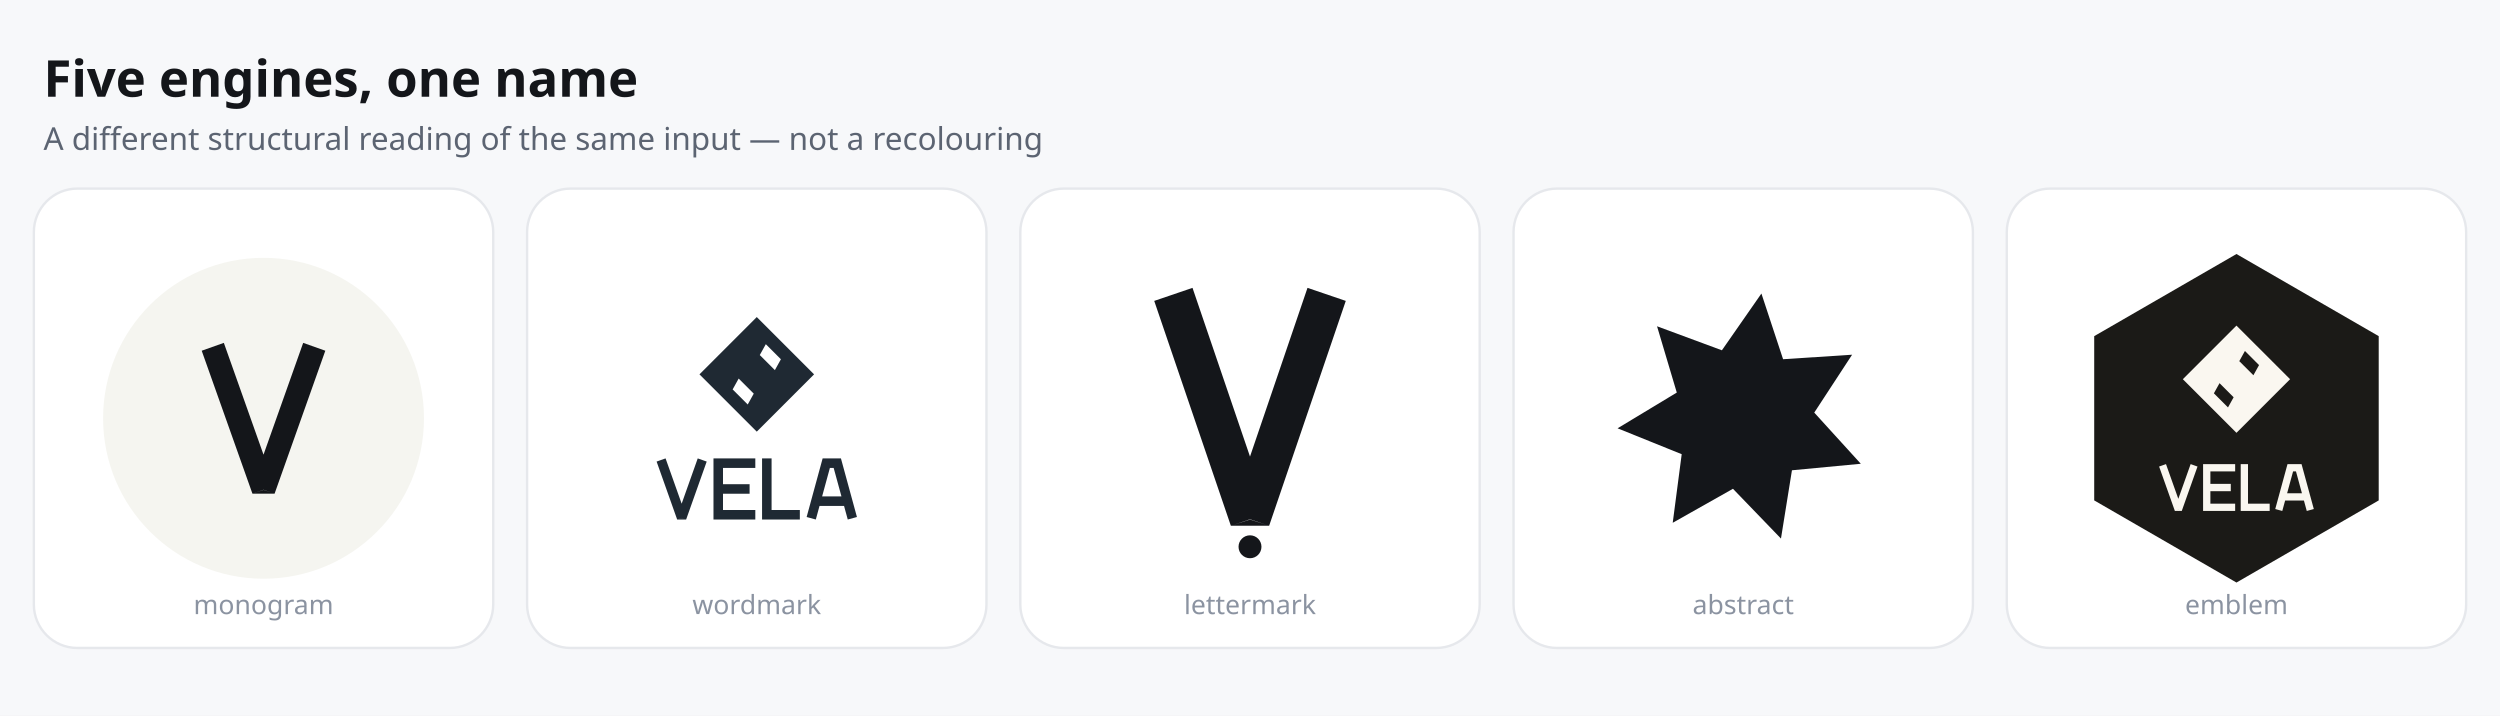
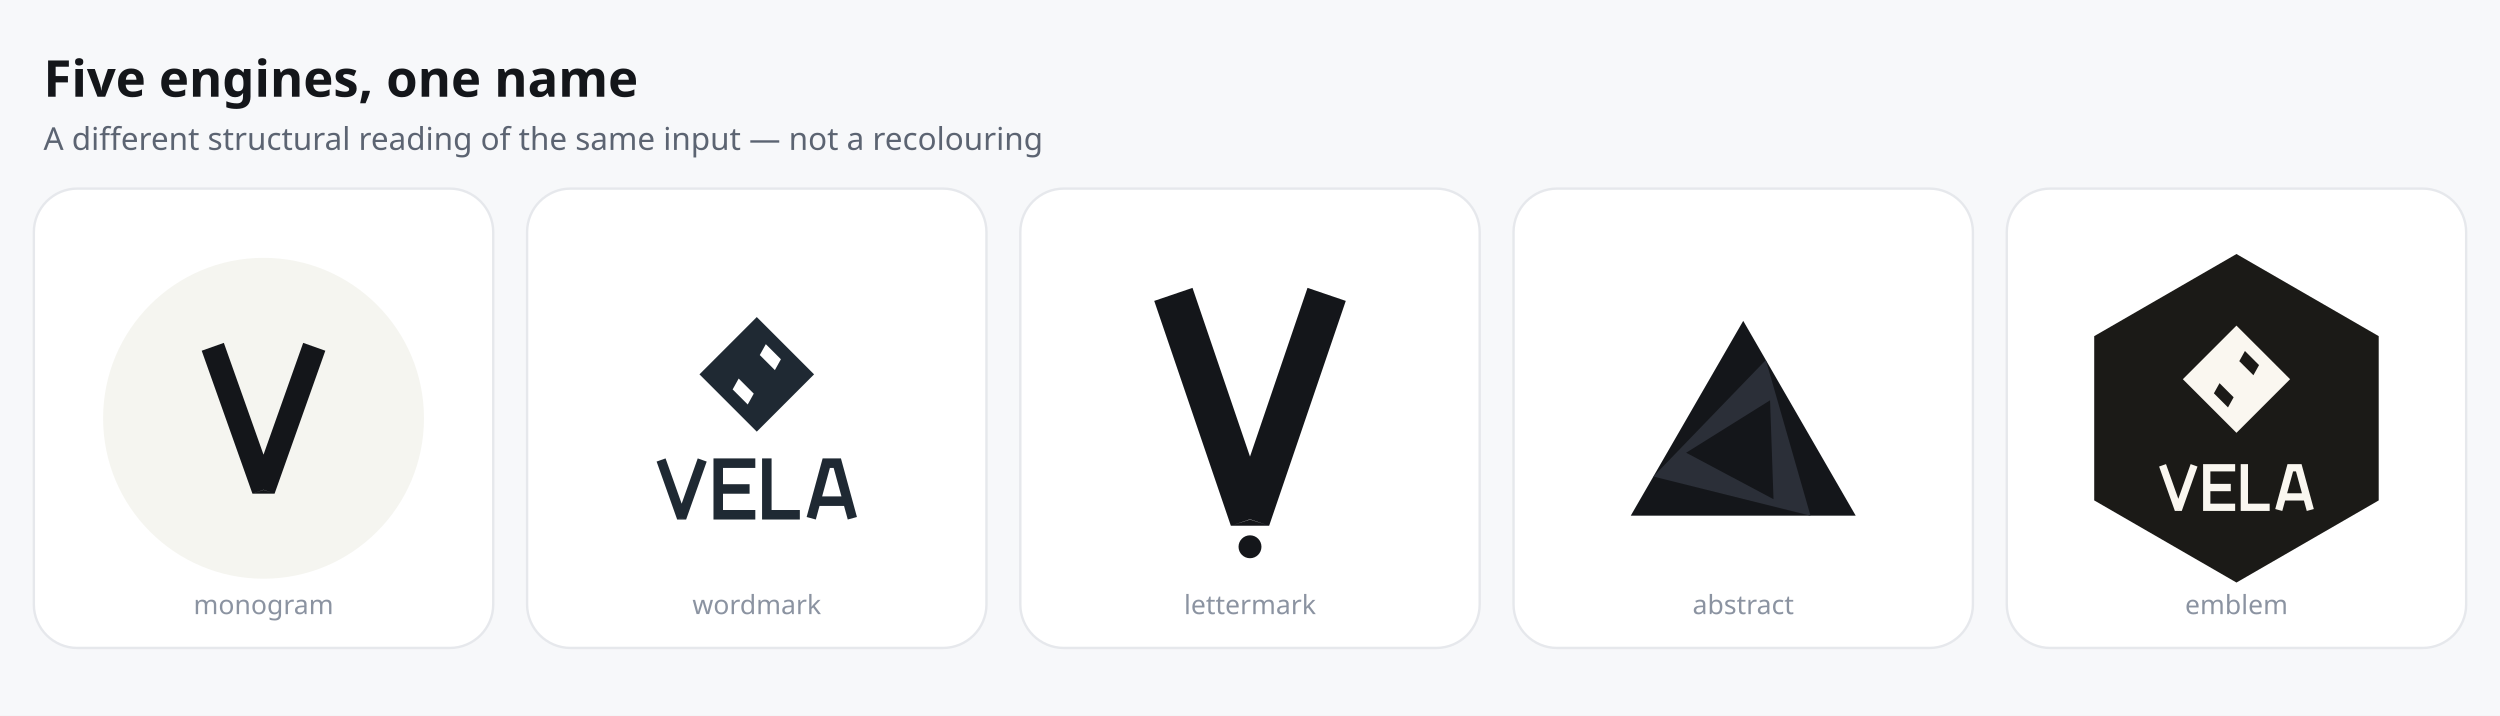
<svg xmlns="http://www.w3.org/2000/svg" viewBox="0 0 1034 296" width="1034" height="296" role="img" aria-label="Five engines, one name">
  <rect width="1034" height="296" fill="#f7f8fa" />
  <text x="18" y="40" font-family="ui-sans-serif, system-ui, sans-serif" font-size="21" font-weight="600" fill="#14161a">Five engines, one name</text>
  <text x="18" y="62" font-family="ui-sans-serif, system-ui, sans-serif" font-size="13" fill="#5c6472">A different structural reading of the same input — not a recolouring</text>
  <rect x="14" y="78" width="190" height="190" rx="18" fill="#ffffff" stroke="#e6e8ec" />
  <g transform="translate(30 94) scale(0.3085938)">
    <path d="M 40.96 256 C 40.96 137.24 137.24 40.96 256 40.96 C 374.76 40.96 471.04 137.24 471.04 256 C 471.04 374.76 374.76 471.04 256 471.04 C 137.24 471.04 40.96 374.76 40.96 256 Z M 71.07 256 C 71.07 358.14 153.86 440.93 256 440.93 C 358.14 440.93 440.93 358.14 440.93 256 C 440.93 153.86 358.14 71.07 256 71.07 C 153.86 71.07 71.07 153.86 71.07 256 Z M 71.07 256 C 71.07 153.86 153.86 71.07 256 71.07 C 358.14 71.07 440.93 153.86 440.93 256 C 440.93 358.14 358.14 440.93 256 440.93 C 153.86 440.93 71.07 358.14 71.07 256 Z" fill="#f5f5f0" />
    <path d="M173.12 165.45L241.13 357.08L270.79 346.55L202.79 154.92ZM309.13 154.92L241.13 346.55L270.79 357.08L338.8 165.45ZM241.04 357.07L270.88 357.07L255.96 352.05Z" fill="#14161a" />
  </g>
  <text x="109" y="254" text-anchor="middle" font-family="ui-sans-serif, system-ui, sans-serif" font-size="11" fill="#8b93a1">monogram</text>
  <rect x="218" y="78" width="190" height="190" rx="18" fill="#ffffff" stroke="#e6e8ec" />
  <g transform="translate(234 94) scale(0.3085938)">
    <path d="M256 120.32L332.8 197.12L256 273.92L179.2 197.12ZM223.66 176.9L243.87 156.69L251.96 171.25L231.75 191.46ZM288.34 176.9L268.13 156.69L260.04 171.25L280.25 191.46ZM223.66 217.33L243.87 237.54L251.96 222.98L231.75 202.77ZM288.34 217.33L268.13 237.54L260.04 222.98L280.25 202.77Z" fill="#1f2933" />
    <path d="M121.75 314.02L149.31 391.68L161.33 387.42L133.77 309.76ZM176.87 309.76L149.31 387.42L161.33 391.68L188.89 314.02ZM149.27 391.68L161.36 391.68L155.32 389.65ZM197.98 309.76L197.98 391.68L210.74 391.68L210.74 309.76ZM204.36 322.52L254.05 322.52L254.05 309.76L204.36 309.76ZM204.36 391.68L254.05 391.68L254.05 378.92L204.36 378.92ZM204.36 357.1L246.39 357.1L246.39 344.34L204.36 344.34ZM263.09 309.76L263.09 391.68L275.85 391.68L275.85 309.76ZM269.47 391.68L313.73 391.68L313.73 378.92L269.47 378.92ZM344.28 309.76L322.83 388.32L335.13 391.68L356.58 313.12ZM356.49 313.12L377.95 391.68L390.25 388.32L368.8 309.76ZM330.95 373.48L382.13 373.48L382.13 360.73L330.95 360.73ZM344.26 322.52L368.82 322.52L368.82 309.76L344.26 309.76Z" fill="#1f2933" />
  </g>
  <text x="313" y="254" text-anchor="middle" font-family="ui-sans-serif, system-ui, sans-serif" font-size="11" fill="#8b93a1">wordmark</text>
  <rect x="422" y="78" width="190" height="190" rx="18" fill="#ffffff" stroke="#e6e8ec" />
  <g transform="translate(438 94) scale(0.3085938)">
    <path d="M127.63 98.68L230.35 400.08L281.65 382.6L178.94 81.2ZM333.06 81.2L230.35 382.6L281.65 400.08L384.37 98.68ZM230.21 400.06L281.79 400.06L256 391.75Z" fill="#14161a" />
    <path d="M 240.64 428.22 C 240.64 419.74 247.52 412.86 256 412.86 C 264.48 412.86 271.36 419.74 271.36 428.22 C 271.36 436.7 264.48 443.58 256 443.58 C 247.52 443.58 240.64 436.7 240.64 428.22 Z" fill="#14161a" />
  </g>
  <text x="517" y="254" text-anchor="middle" font-family="ui-sans-serif, system-ui, sans-serif" font-size="11" fill="#8b93a1">lettermark</text>
  <rect x="626" y="78" width="190" height="190" rx="18" fill="#ffffff" stroke="#e6e8ec" />
  <g transform="translate(642 94) scale(0.3085938)">
-     <path d="M 280.37 88.81 L 309.41 176.84 L 401.91 170.81 L 351.19 248.4 L 413.58 316.96 L 321.29 325.69 L 306.58 417.21 L 242.23 350.5 L 161.5 396.06 L 173.53 304.15 L 87.58 269.44 L 166.94 221.54 L 140.48 132.7 L 227.41 164.88 Z" fill="#14161a" />
-     <path d="M 322.13 281.75 L 266.88 280.75 L 230.25 322.13 L 231.25 266.88 L 189.87 230.25 L 245.12 231.25 L 281.75 189.87 L 280.75 245.12 Z" fill="#14161a" />
+     <path d="M256 125.43L406.76 386.55L105.24 386.55Z" fill="#14161a" />
+     <path d="M286.32 177.9L346.16 386.58L135.52 334.06Z" fill="#2b2f38" />
+     <path d="M291.96 231.88L296.59 364.47L179.45 302.18Z" fill="#14161a" />
  </g>
  <text x="721" y="254" text-anchor="middle" font-family="ui-sans-serif, system-ui, sans-serif" font-size="11" fill="#8b93a1">abstract</text>
  <rect x="830" y="78" width="190" height="190" rx="18" fill="#ffffff" stroke="#e6e8ec" />
  <g transform="translate(846 94) scale(0.3085938)">
    <path d="M 256 35.84 L 446.66 145.92 L 446.66 366.08 L 256 476.16 L 65.34 366.08 L 65.34 145.92 Z" fill="#1b1a17" />
    <path d="M256 131.78L327.86 203.64L256 275.5L184.14 203.64ZM225.74 184.73L244.65 165.82L252.22 179.43L233.31 198.34ZM286.26 184.73L267.35 165.82L259.78 179.43L278.69 198.34ZM225.74 222.55L244.65 241.46L252.22 227.84L233.31 208.93ZM286.26 222.55L267.35 241.46L259.78 227.84L278.69 208.93Z" fill="#faf7f0" />
    <path d="M152.33 320.69L173.46 380.22L182.68 376.95L161.55 317.42ZM194.59 317.42L173.46 376.95L182.68 380.22L203.8 320.69ZM173.43 380.22L182.7 380.22L178.07 378.66ZM211.27 317.42L211.27 380.22L221.05 380.22L221.05 317.42ZM216.16 327.2L254.25 327.2L254.25 317.42L216.16 317.42ZM216.16 380.22L254.25 380.22L254.25 370.44L216.16 370.44ZM216.16 353.71L248.39 353.71L248.39 343.93L216.16 343.93ZM261.69 317.42L261.69 380.22L271.47 380.22L271.47 317.42ZM266.58 380.22L300.51 380.22L300.51 370.44L266.58 370.44ZM324.42 317.42L307.98 377.64L317.41 380.22L333.86 319.99ZM333.79 319.99L350.23 380.22L359.67 377.64L343.22 317.42ZM314.21 366.27L353.44 366.27L353.44 356.49L314.21 356.49ZM324.41 327.2L343.24 327.2L343.24 317.42L324.41 317.42Z" fill="#faf7f0" />
  </g>
  <text x="925" y="254" text-anchor="middle" font-family="ui-sans-serif, system-ui, sans-serif" font-size="11" fill="#8b93a1">emblem</text>
</svg>
